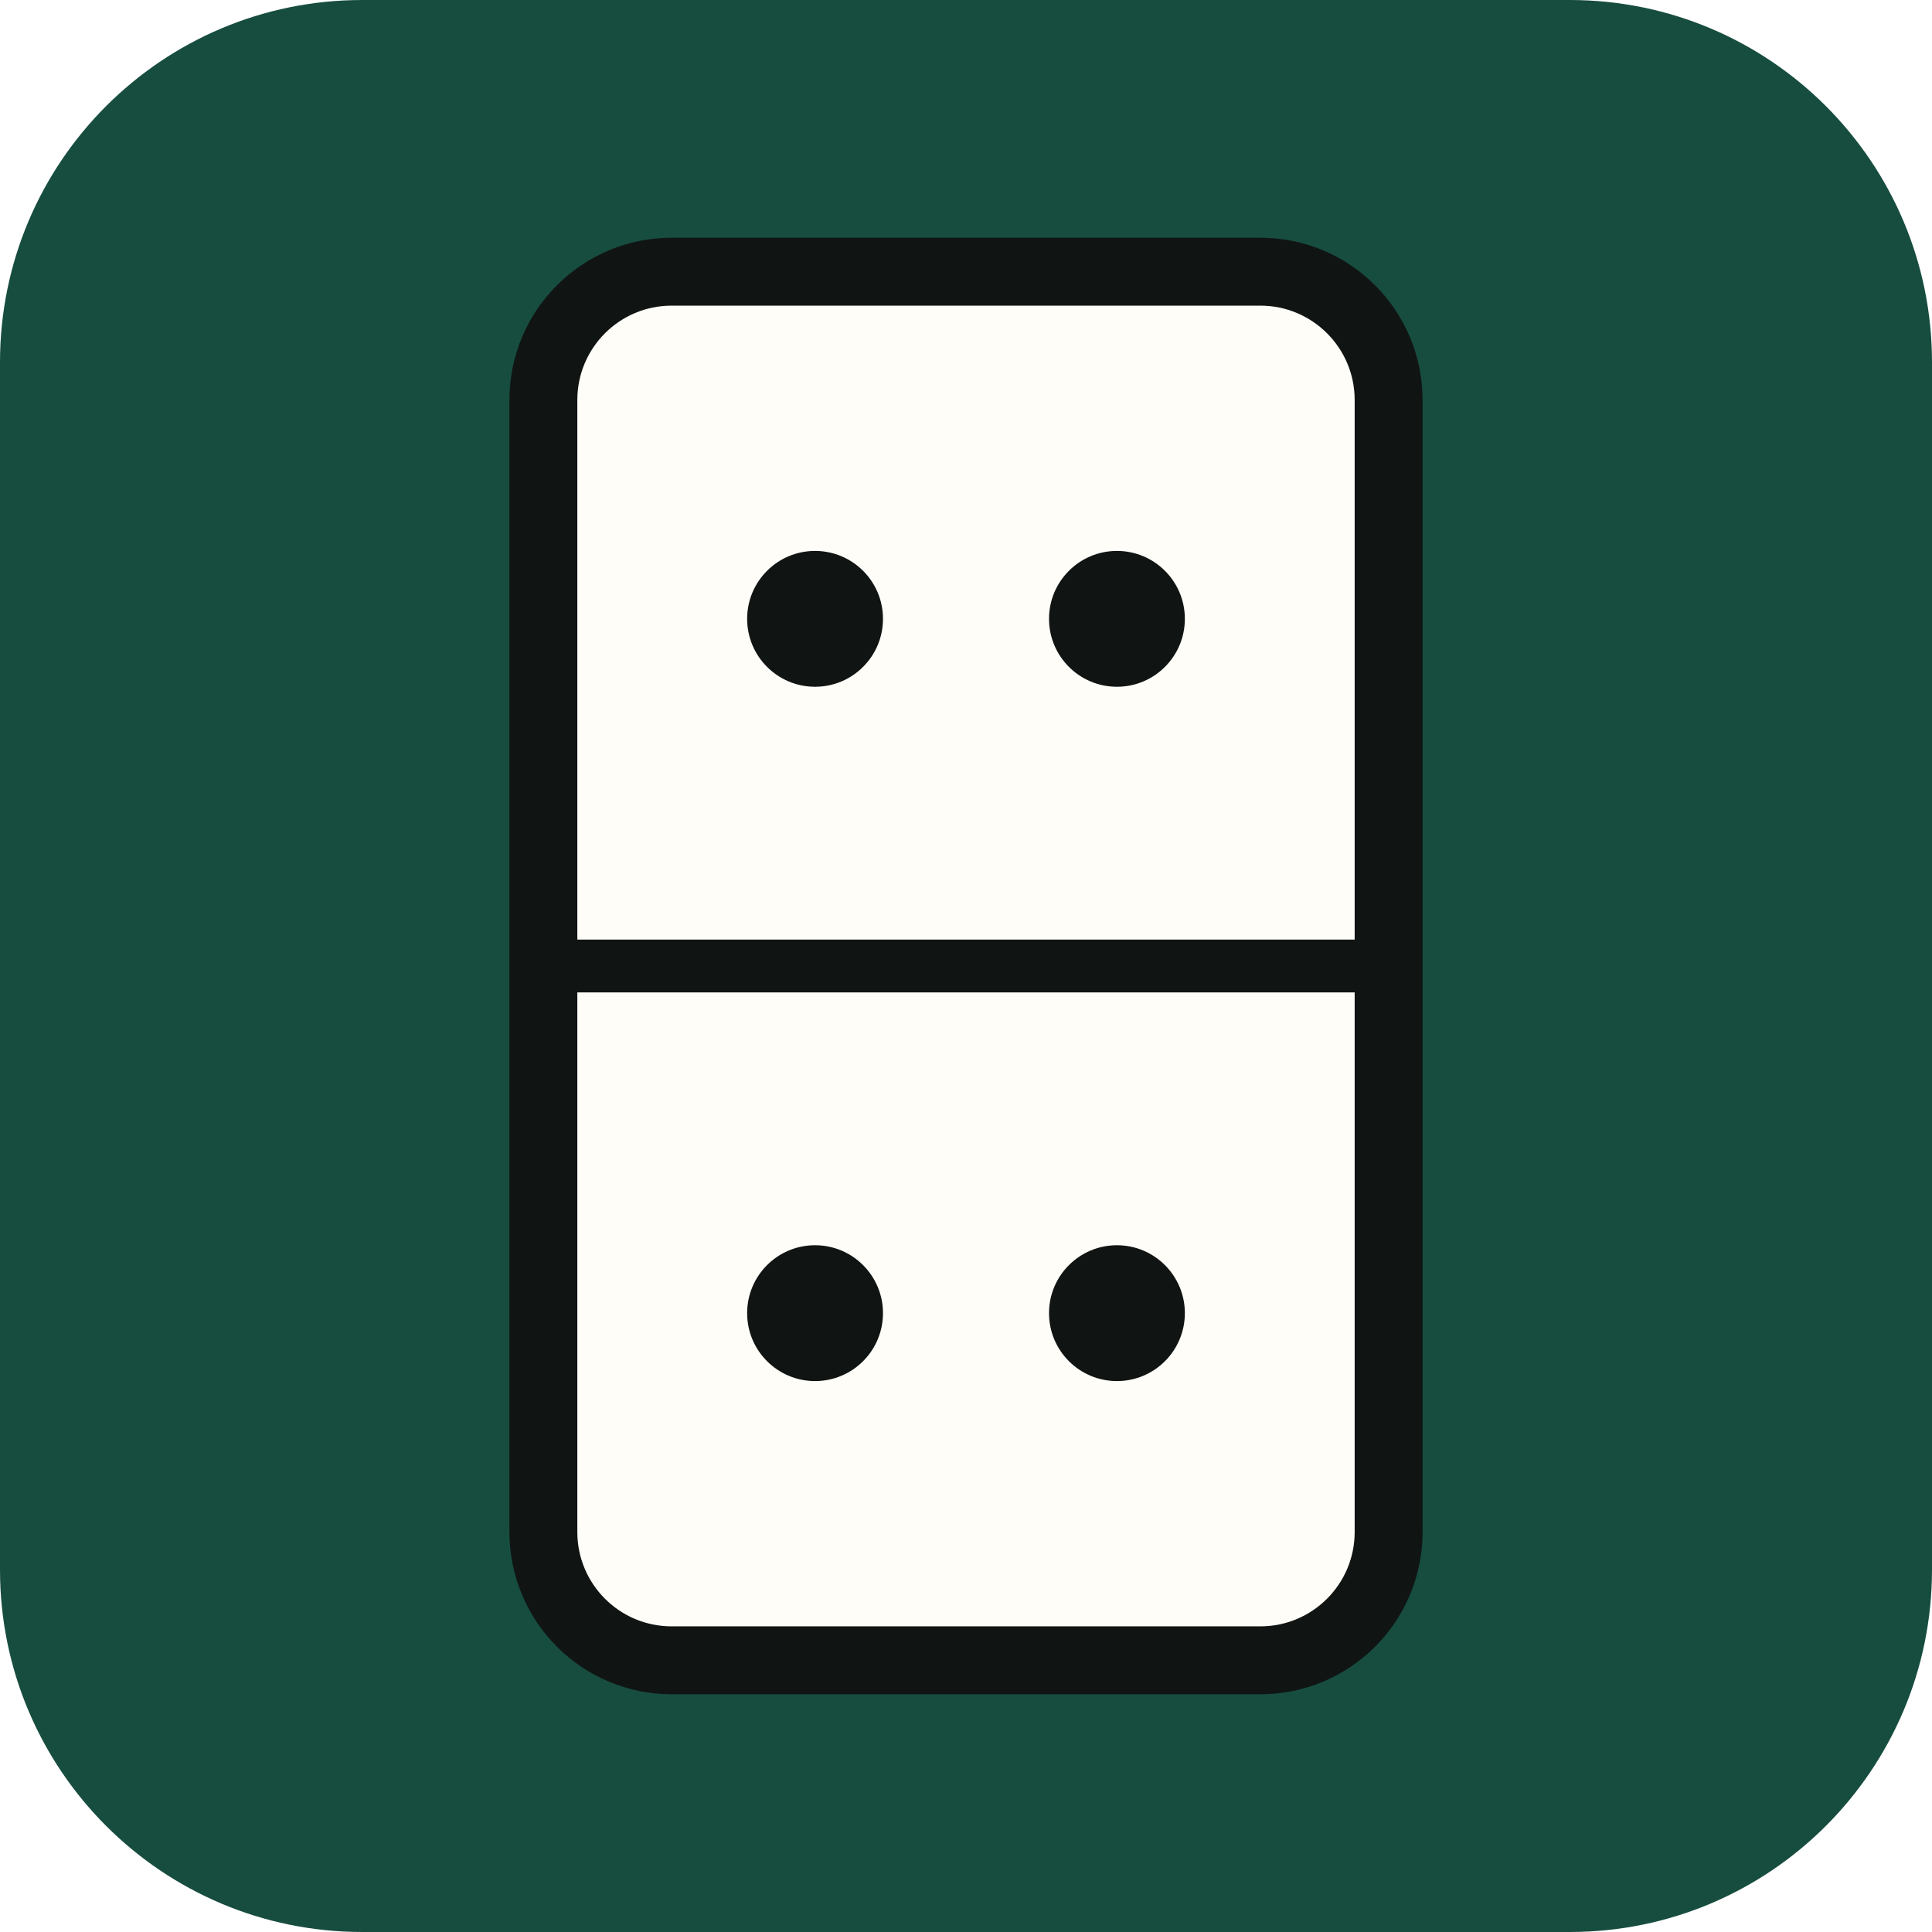
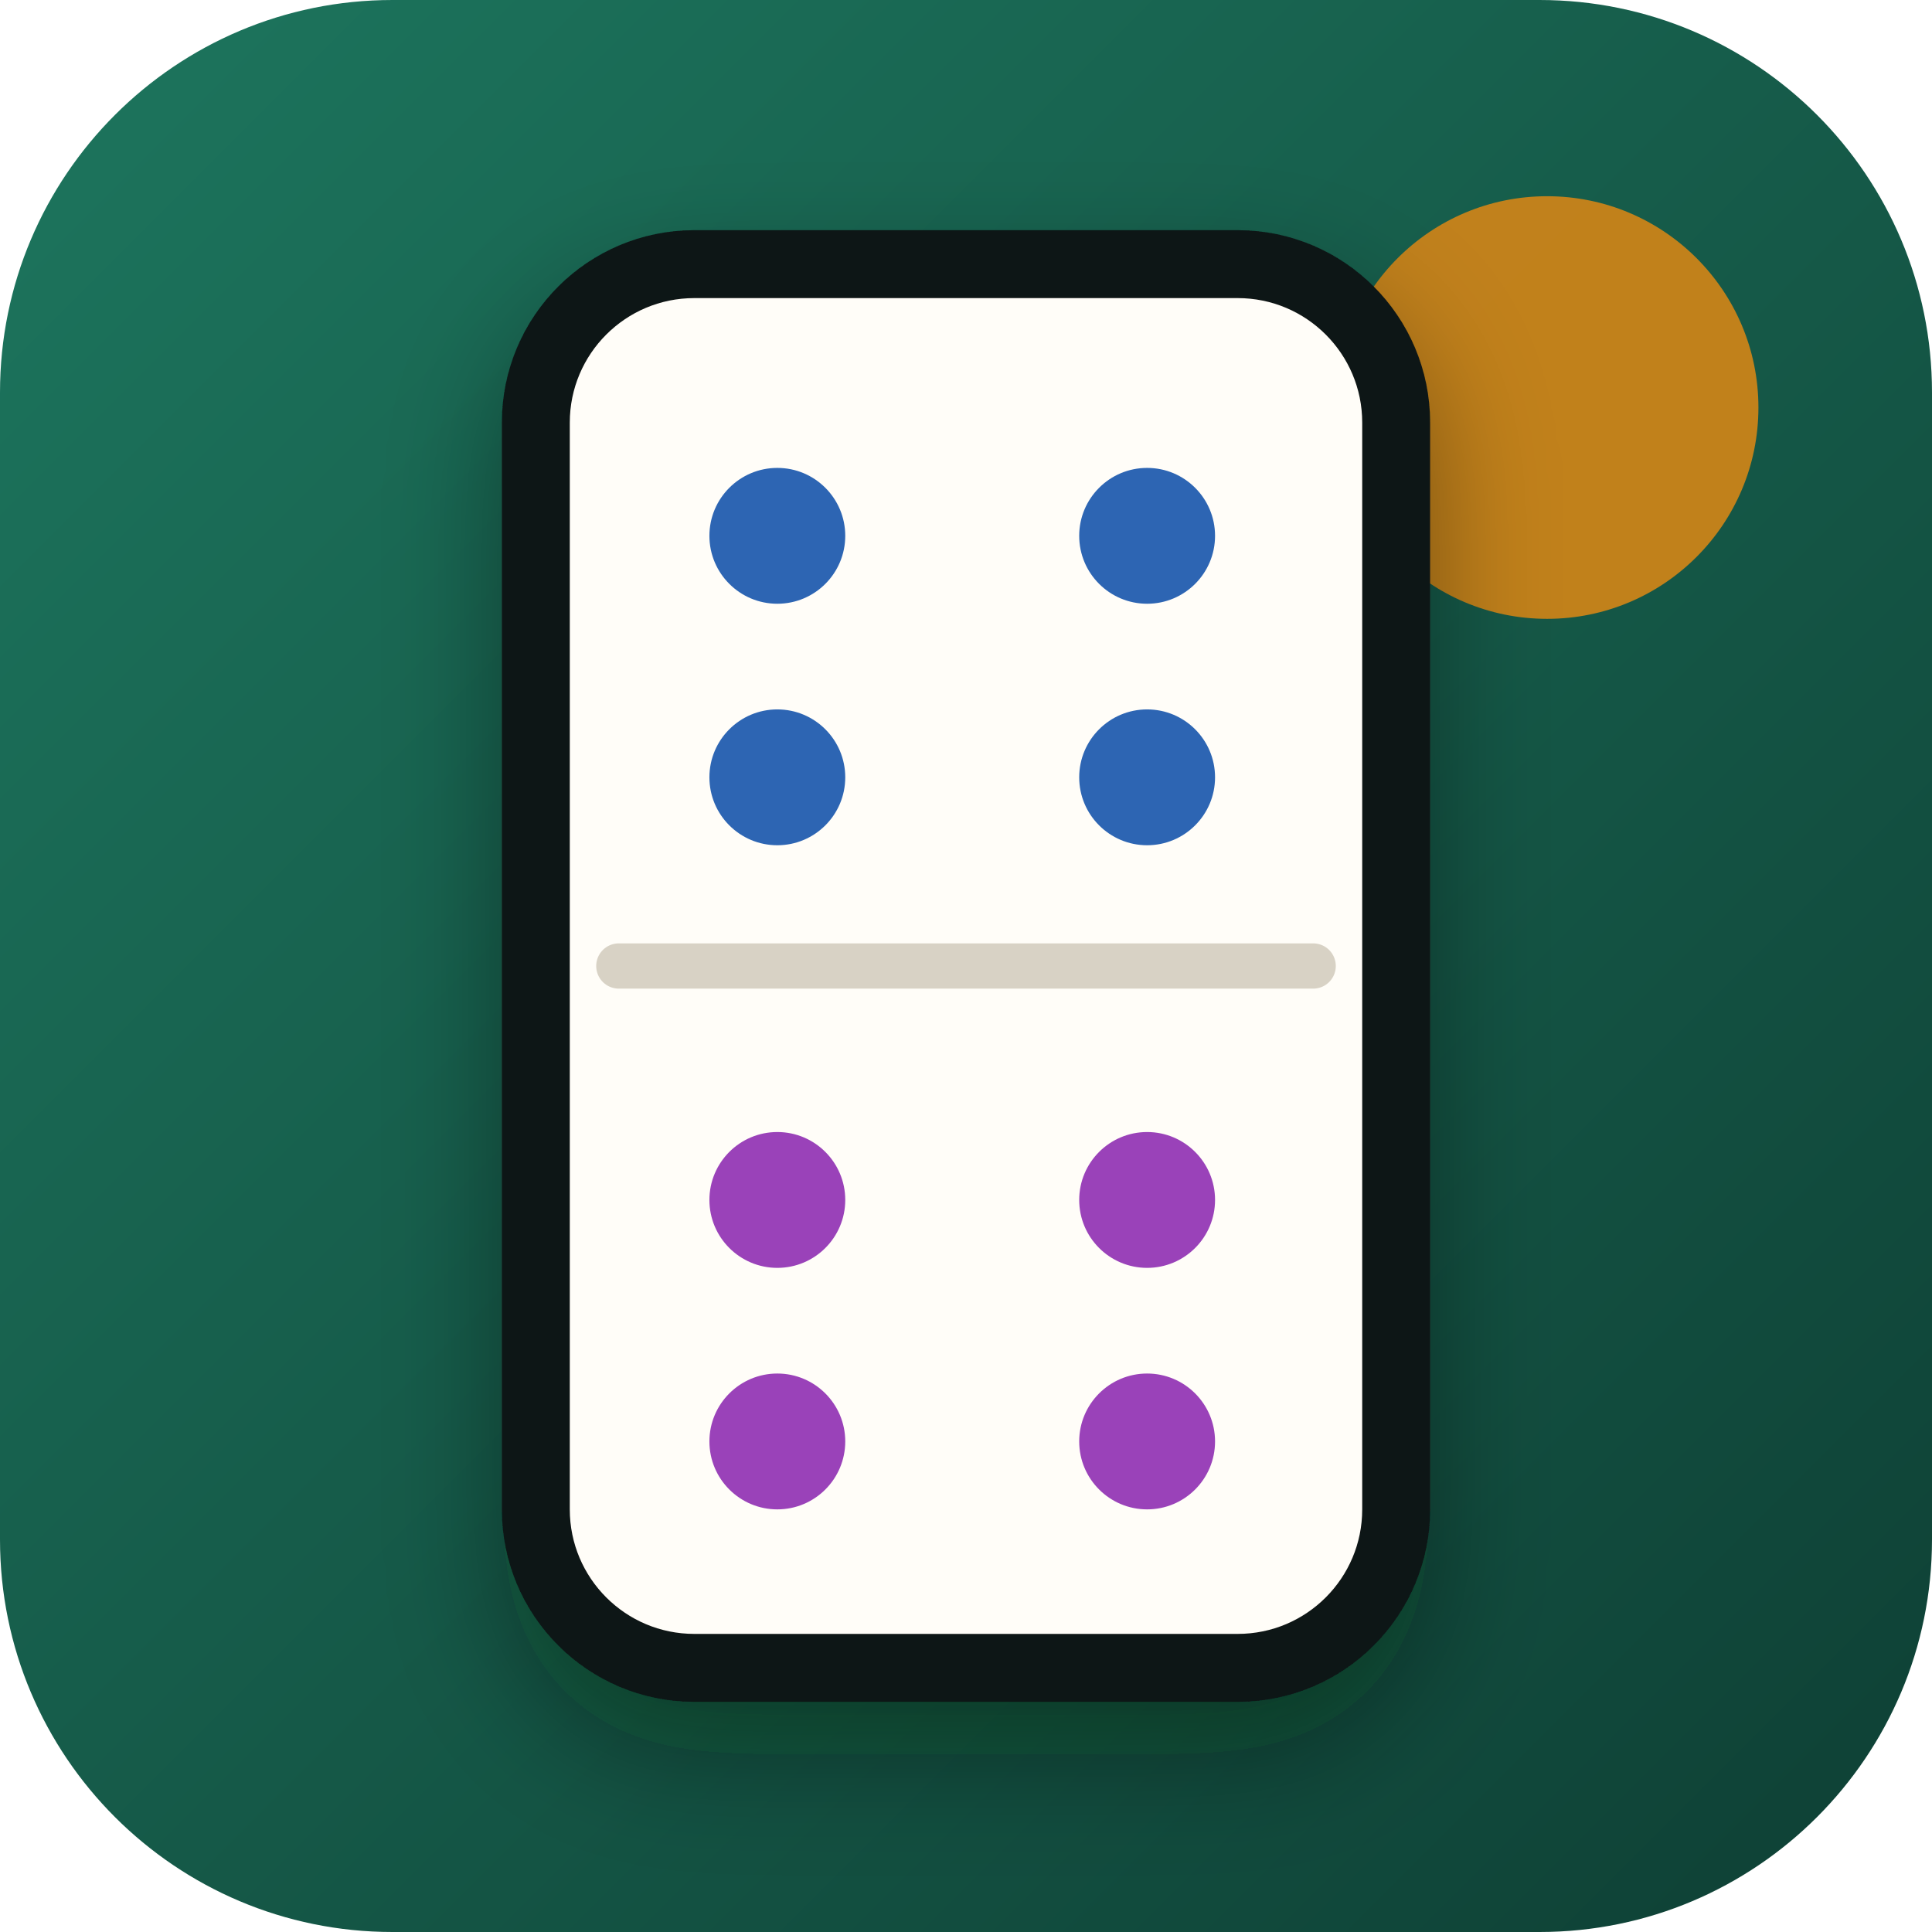
- <svg xmlns="http://www.w3.org/2000/svg" viewBox="0 0 512 512">
-   <rect width="512" height="512" rx="96" fill="#174d3f" />
-   <rect x="144" y="72" width="224" height="368" rx="34" fill="#fffdf8" stroke="#101514" stroke-width="18" />
-   <line x1="144" y1="256" x2="368" y2="256" stroke="#101514" stroke-width="14" />
-   <circle cx="216" cy="164" r="18" fill="#101514" />
-   <circle cx="296" cy="164" r="18" fill="#101514" />
-   <circle cx="216" cy="348" r="18" fill="#101514" />
-   <circle cx="296" cy="348" r="18" fill="#101514" />
+ <svg xmlns="http://www.w3.org/2000/svg" viewBox="0 0 512 512" role="img" aria-label="Dominoes Table">
+   <defs>
+     <linearGradient id="felt" x1="0" x2="1" y1="0" y2="1">
+       <stop offset="0" stop-color="#1d765e" />
+       <stop offset="1" stop-color="#0e3f34" />
+     </linearGradient>
+     <filter id="shadow" x="-30%" y="-30%" width="160%" height="160%">
+       <feDropShadow dx="0" dy="14" stdDeviation="16" flood-color="#03140f" flood-opacity=".38" />
+     </filter>
+   </defs>
+   <rect width="512" height="512" rx="104" fill="url(#felt)" />
+   <circle cx="410" cy="108" r="56" fill="#c98319" opacity=".95" />
+   <rect x="142" y="70" width="228" height="372" rx="42" fill="#fffdf8" stroke="#101514" stroke-width="18" filter="url(#shadow)" />
+   <line x1="164" y1="256" x2="348" y2="256" stroke="#d8d2c5" stroke-width="12" stroke-linecap="round" />
+   <circle cx="206" cy="142" r="18" fill="#2d65b3" />
+   <circle cx="304" cy="142" r="18" fill="#2d65b3" />
+   <circle cx="206" cy="206" r="18" fill="#2d65b3" />
+   <circle cx="304" cy="206" r="18" fill="#2d65b3" />
+   <circle cx="206" cy="318" r="18" fill="#9a42b9" />
+   <circle cx="304" cy="318" r="18" fill="#9a42b9" />
+   <circle cx="206" cy="382" r="18" fill="#9a42b9" />
+   <circle cx="304" cy="382" r="18" fill="#9a42b9" />
</svg>
